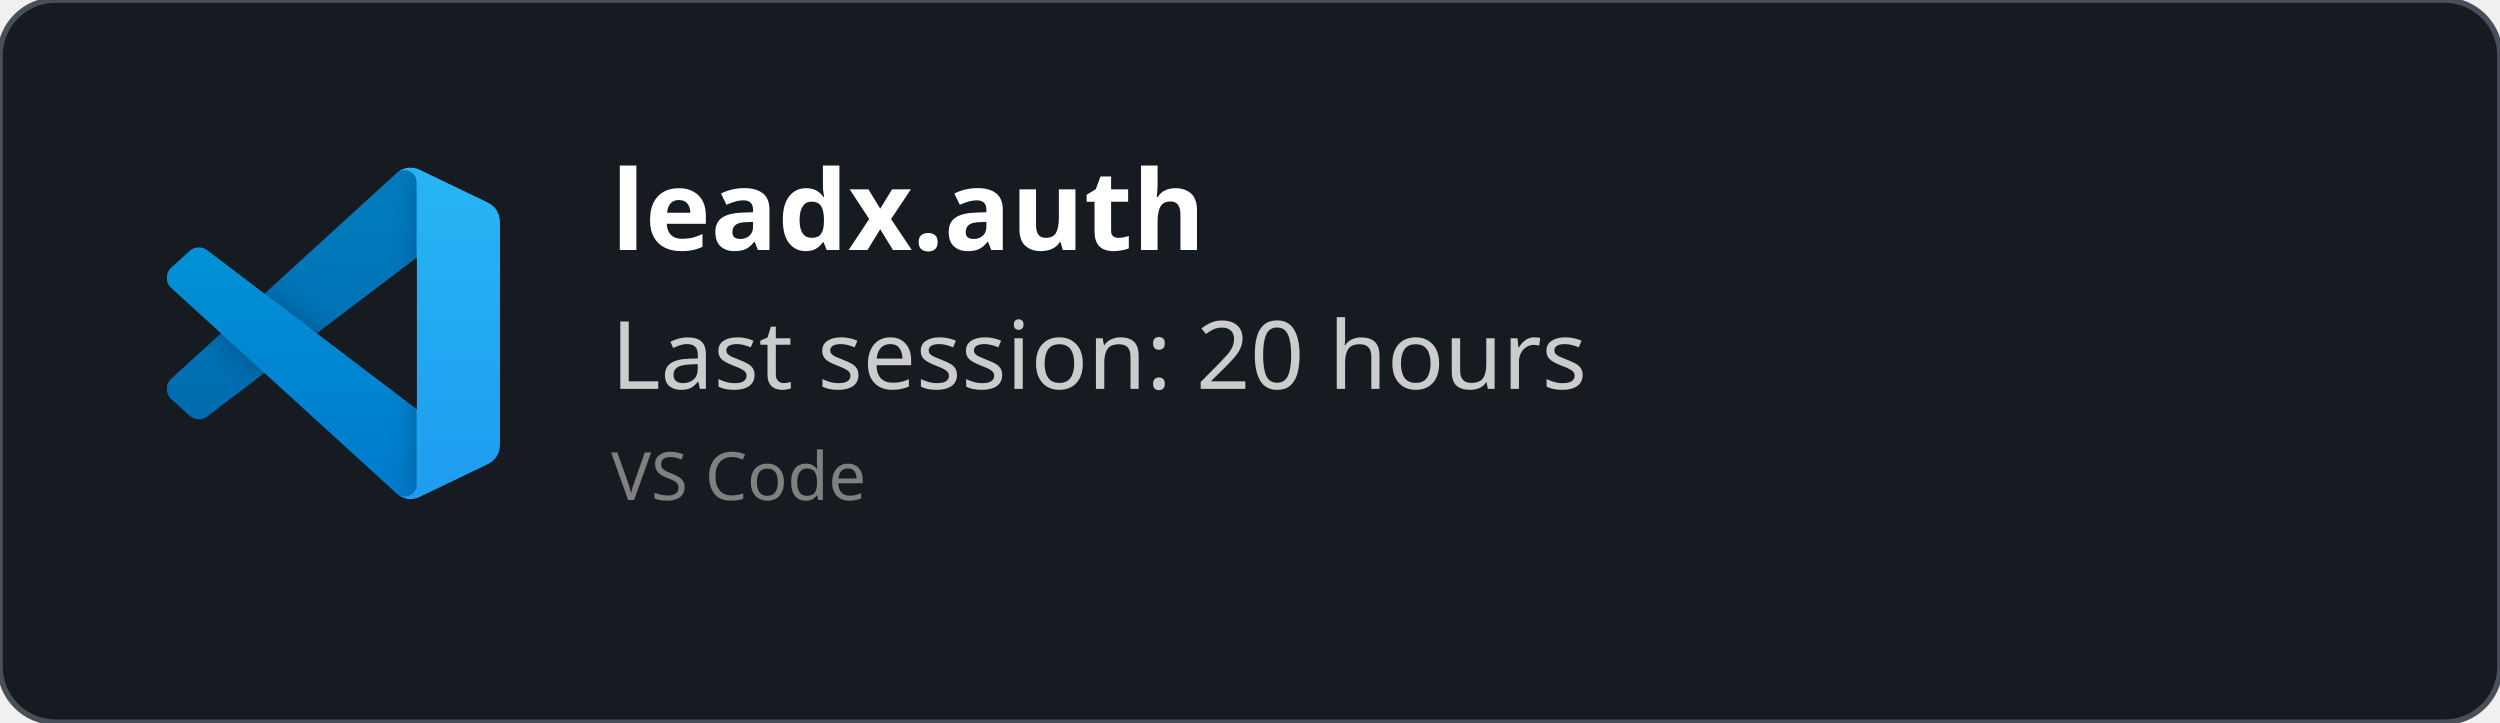
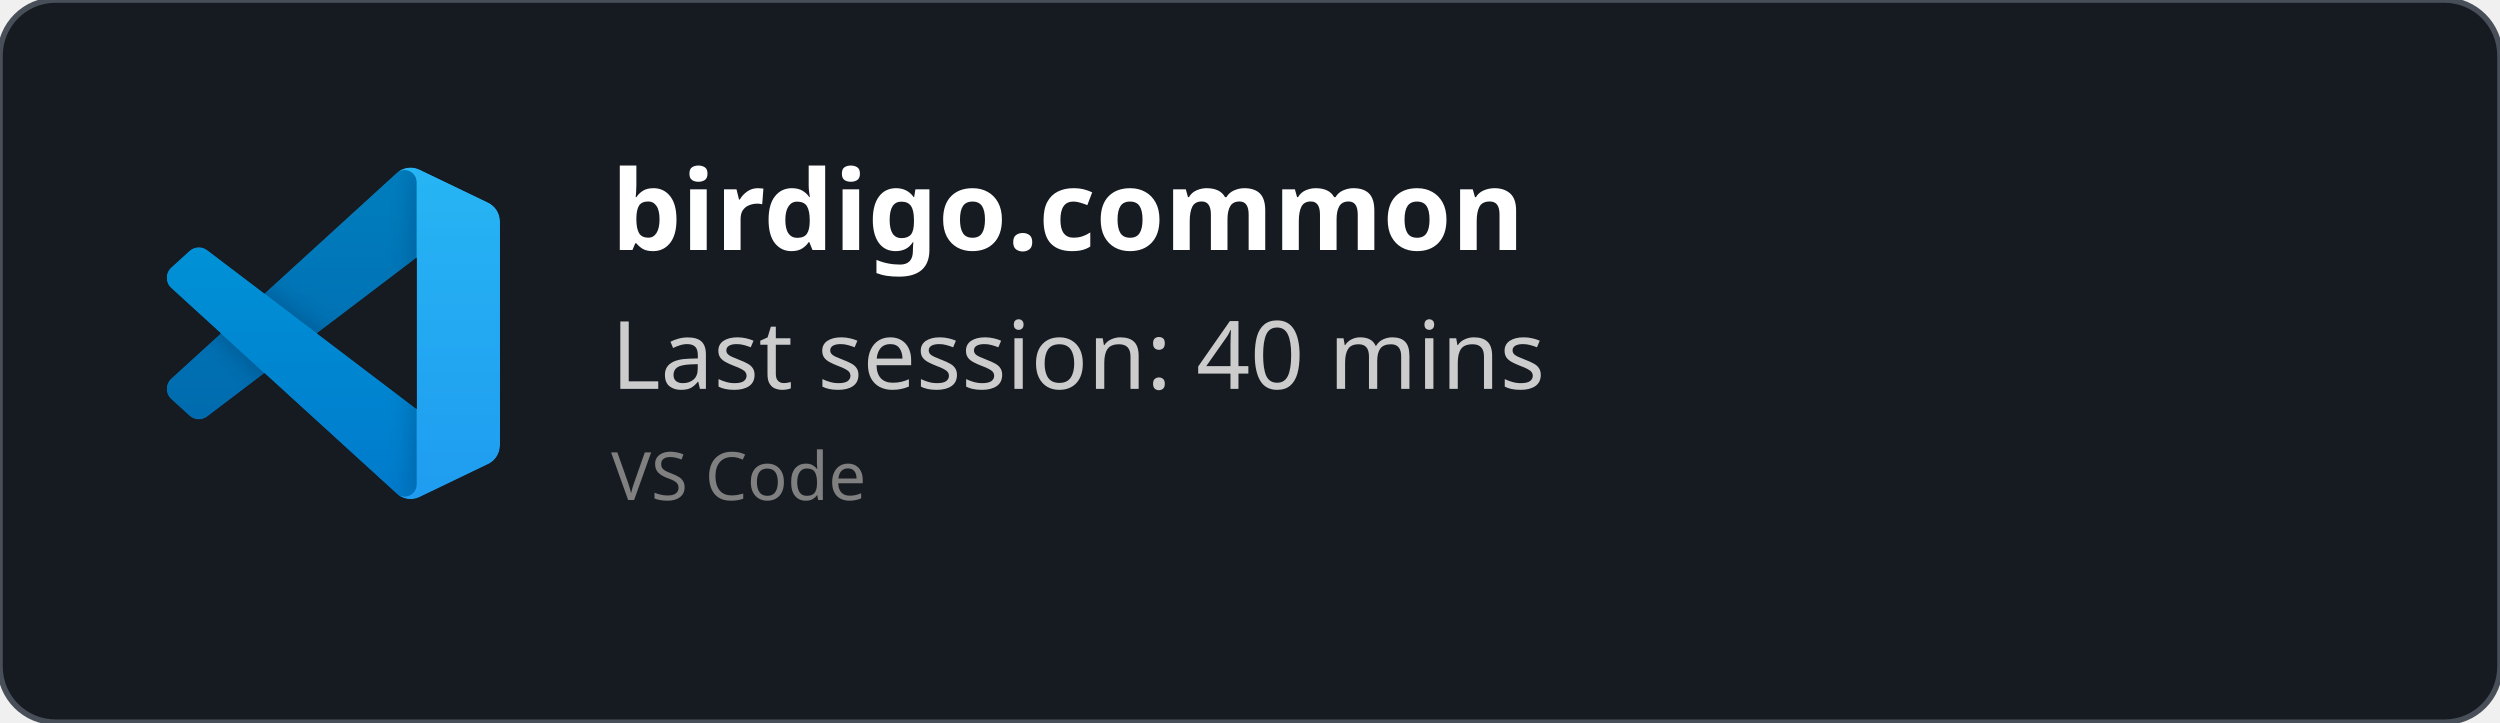
<svg xmlns="http://www.w3.org/2000/svg" width="450" height="130" viewBox="0 0 450 130" fill="none" role="img">
  <style>
    *{
        font-family: 'Segoe UI', Ubuntu, monospace
    }
    </style>
  <defs>
    <clipPath id="horizontalClip" x="20" y="20" width="500" height="200">
      <rect x="90" y="20" width="300" height="50" />
    </clipPath>
  </defs>
  <rect width="450" height="130" fill="rgba(22,27,34)" stroke="#484f58" stroke-width="1" fill-opacity="1" stroke-opacity="1" x="0" y="0" rx="10px" ry="10px">
    </rect>
  <svg width="60" height="60" x="30" y="30" viewBox="0 0 100 100" fill="none" id="vscode">
    <mask id="mask0" mask-type="alpha" maskUnits="userSpaceOnUse" x="0" y="0" width="100" height="100">
      <path fill-rule="evenodd" clip-rule="evenodd" d="M70.912 99.317C72.487 99.931 74.283 99.891 75.873 99.126L96.461 89.22C98.624 88.179 100 85.989 100 83.587V16.413C100 14.011 98.624 11.822 96.461 10.781L75.873 0.874C73.786 -0.13 71.345 0.116 69.513 1.447C69.252 1.637 69.003 1.849 68.769 2.083L29.355 38.041L12.187 25.01C10.589 23.797 8.354 23.896 6.869 25.246L1.363 30.255C-0.453 31.906 -0.455 34.763 1.359 36.417L16.247 50L1.359 63.583C-0.455 65.237 -0.453 68.094 1.363 69.745L6.869 74.754C8.354 76.104 10.589 76.204 12.187 74.99L29.355 61.959L68.769 97.917C69.392 98.541 70.125 99.01 70.912 99.317ZM75.015 27.299L45.109 50L75.015 72.701V27.299Z" fill="white" />
    </mask>
    <g mask="url(#mask0)">
      <path d="M96.461 10.796L75.857 0.876C73.472 -0.273 70.622 0.212 68.75 2.083L1.299 63.583C-0.516 65.237 -0.514 68.094 1.303 69.745L6.813 74.754C8.298 76.104 10.535 76.204 12.134 74.99L93.361 13.37C96.086 11.303 100 13.246 100 16.667V16.427C100 14.027 98.625 11.838 96.461 10.796Z" fill="#0065A9" />
      <g filter="url(#filter0_d)">
        <path d="M96.461 89.204L75.857 99.124C73.472 100.273 70.622 99.788 68.75 97.917L1.299 36.417C-0.516 34.763 -0.514 31.906 1.303 30.255L6.813 25.246C8.298 23.896 10.535 23.796 12.134 25.009L93.361 86.63C96.086 88.697 100 86.754 100 83.333V83.573C100 85.974 98.625 88.162 96.461 89.204Z" fill="#007ACC" />
      </g>
      <g filter="url(#filter1_d)">
        <path d="M75.858 99.126C73.472 100.274 70.622 99.788 68.75 97.917C71.056 100.223 75 98.59 75 95.328V4.672C75 1.41 71.056 -0.223 68.75 2.083C70.622 0.211 73.472 -0.274 75.858 0.874L96.459 10.781C98.623 11.822 100 14.011 100 16.413V83.587C100 85.989 98.623 88.179 96.459 89.22L75.858 99.126Z" fill="#1F9CF0" />
      </g>
      <g style="mix-blend-mode:overlay" opacity="0.25">
        <path fill-rule="evenodd" clip-rule="evenodd" d="M70.851 99.317C72.426 99.931 74.222 99.891 75.812 99.126L96.4 89.22C98.563 88.179 99.939 85.989 99.939 83.587V16.413C99.939 14.011 98.564 11.822 96.4 10.781L75.812 0.874C73.725 -0.13 71.284 0.116 69.453 1.447C69.191 1.637 68.942 1.849 68.708 2.083L29.294 38.041L12.126 25.01C10.528 23.796 8.293 23.896 6.809 25.246L1.302 30.255C-0.513 31.906 -0.515 34.763 1.298 36.417L16.186 50L1.298 63.583C-0.515 65.237 -0.513 68.094 1.302 69.745L6.809 74.754C8.293 76.104 10.528 76.204 12.126 74.99L29.294 61.959L68.708 97.917C69.332 98.54 70.064 99.01 70.851 99.317ZM74.954 27.299L45.048 50L74.954 72.701V27.299Z" fill="url(#paint0_linear)" />
      </g>
    </g>
    <defs>
      <filter id="filter0_d" x="-8.394" y="15.829" width="116.727" height="92.246" filterUnits="userSpaceOnUse" color-interpolation-filters="sRGB">
        <feFlood flood-opacity="0" result="BackgroundImageFix" />
        <feColorMatrix in="SourceAlpha" type="matrix" values="0 0 0 0 0 0 0 0 0 0 0 0 0 0 0 0 0 0 127 0" />
        <feOffset />
        <feGaussianBlur stdDeviation="4.167" />
        <feColorMatrix type="matrix" values="0 0 0 0 0 0 0 0 0 0 0 0 0 0 0 0 0 0 0.25 0" />
        <feBlend mode="overlay" in2="BackgroundImageFix" result="effect1_dropShadow" />
        <feBlend mode="normal" in="SourceGraphic" in2="effect1_dropShadow" result="shape" />
      </filter>
      <filter id="filter1_d" x="60.417" y="-8.076" width="47.917" height="116.151" filterUnits="userSpaceOnUse" color-interpolation-filters="sRGB">
        <feFlood flood-opacity="0" result="BackgroundImageFix" />
        <feColorMatrix in="SourceAlpha" type="matrix" values="0 0 0 0 0 0 0 0 0 0 0 0 0 0 0 0 0 0 127 0" />
        <feOffset />
        <feGaussianBlur stdDeviation="4.167" />
        <feColorMatrix type="matrix" values="0 0 0 0 0 0 0 0 0 0 0 0 0 0 0 0 0 0 0.25 0" />
        <feBlend mode="overlay" in2="BackgroundImageFix" result="effect1_dropShadow" />
        <feBlend mode="normal" in="SourceGraphic" in2="effect1_dropShadow" result="shape" />
      </filter>
      <linearGradient id="paint0_linear" x1="49.939" y1="0.258" x2="49.939" y2="99.742" gradientUnits="userSpaceOnUse">
        <stop stop-color="white" />
        <stop offset="1" stop-color="white" stop-opacity="0" />
      </linearGradient>
    </defs>
  </svg>
  <text x="110" y="45" font-size="20" clip-path="url(#horizontalClip)" font-weight="bold" font-family="Ubuntu" fill="white">
-     leadx.auth
+     birdigo.common
    </text>
  <text x="110" y="70" font-size="17px" font-family="Ubuntu" fill="#ccc">
-     Last session: 20 hours
+     Last session: 40 mins
    </text>
  <text x="110" y="90" font-size="12px" font-family="Ubuntu" fill="grey">
    VS Code
    </text>
</svg>
